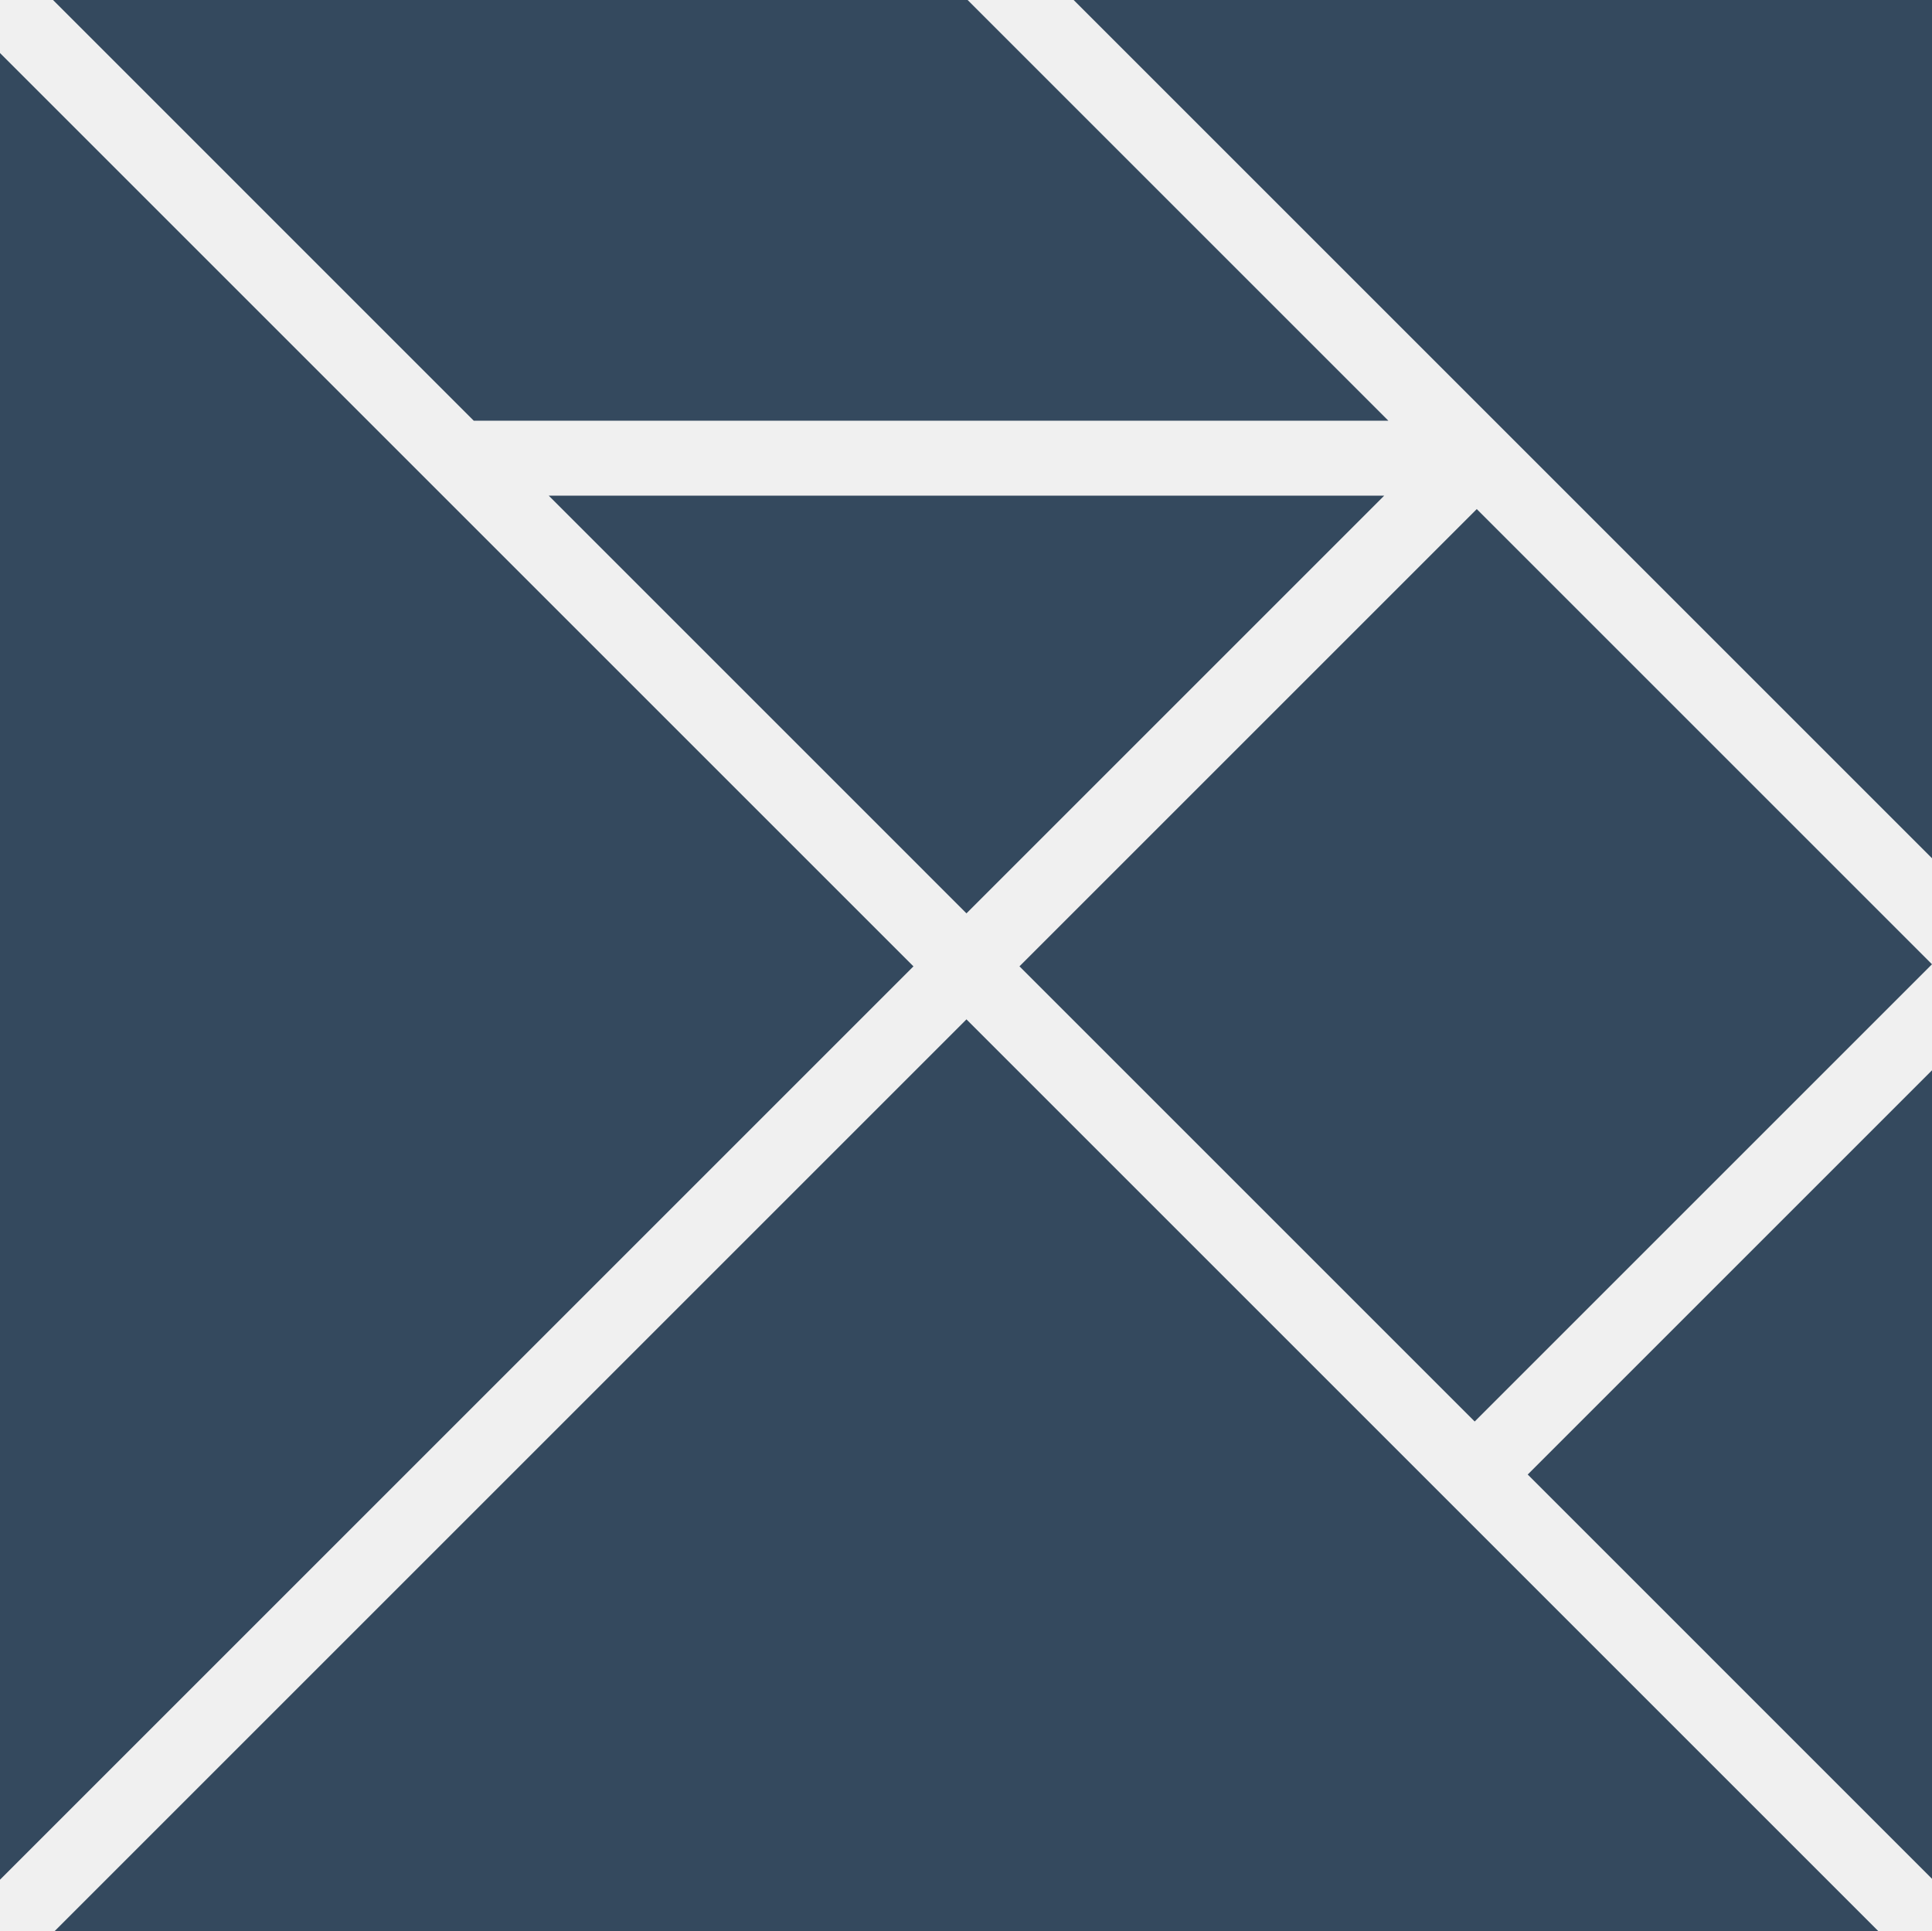
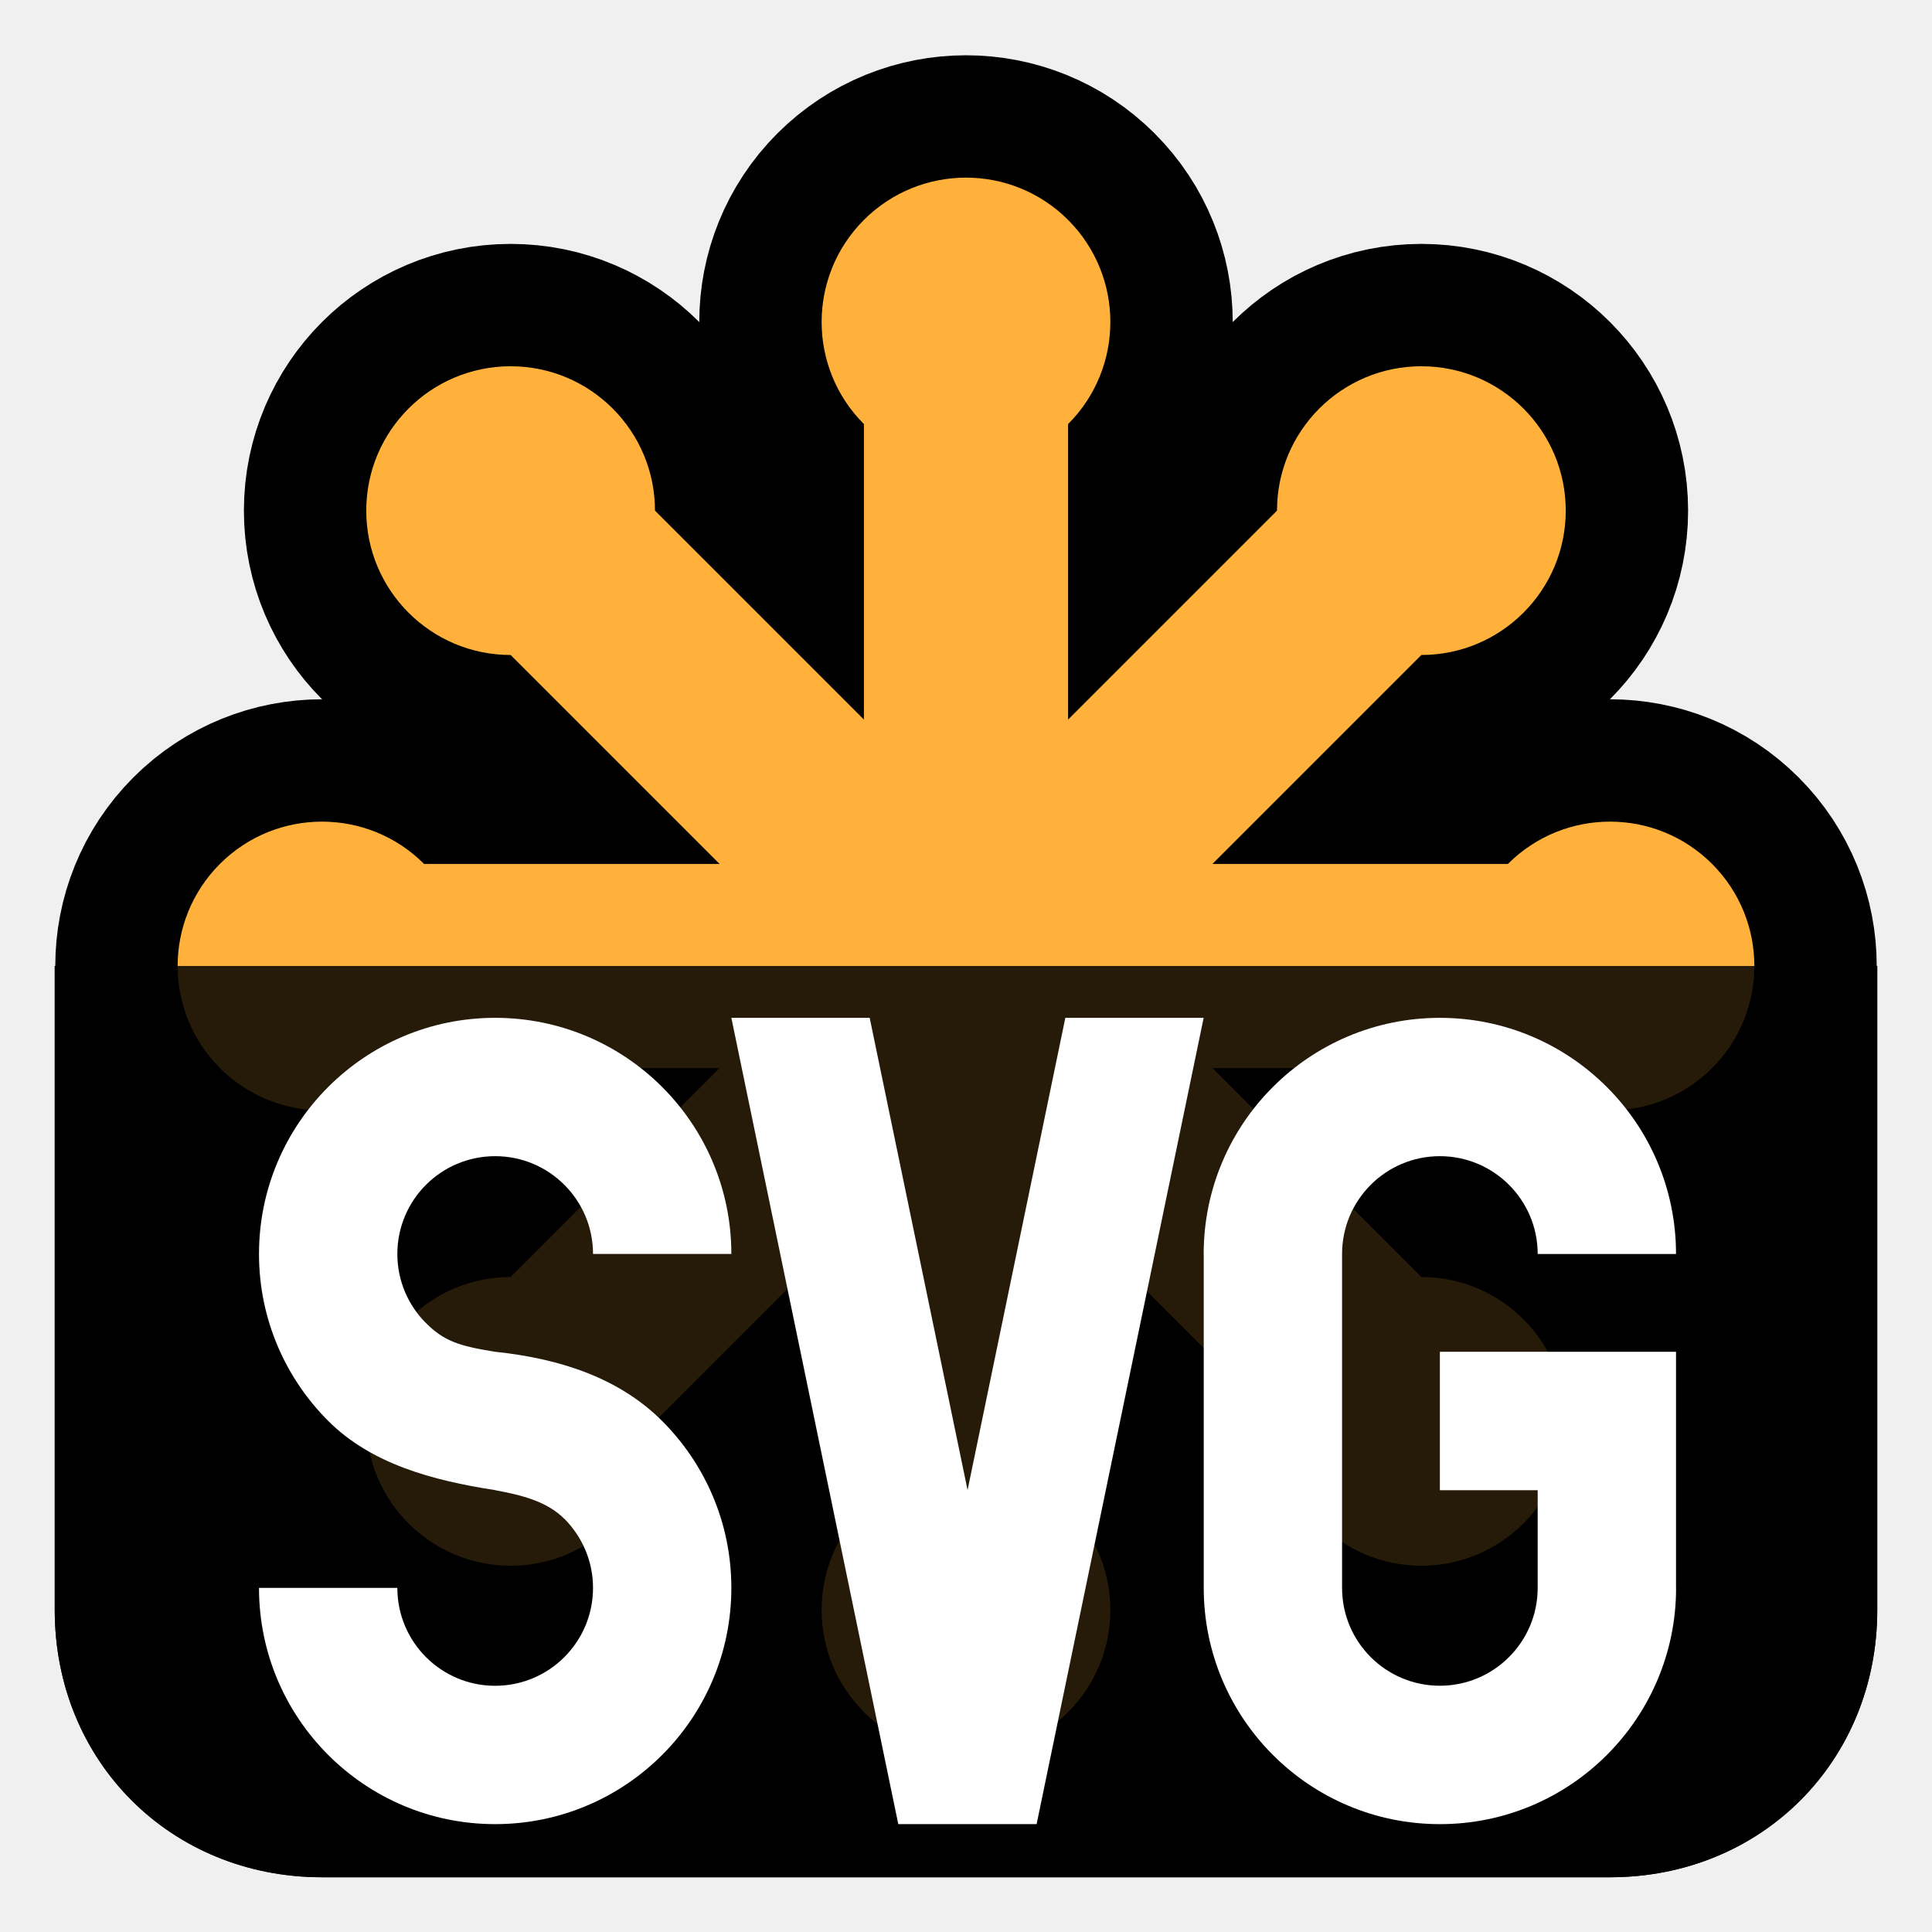
- <svg xmlns="http://www.w3.org/2000/svg" version="1.1" id="Layer_1" x="0px" y="0px" viewBox="0 0 323.141 322.95" enable-background="new 0 0 323.141 322.95" xml:space="preserve">
-   <g>
-     <polygon fill="#34495E" points="161.649,152.782 231.514,82.916 91.783,82.916" />
-     <polygon fill="#34495E" points="8.867,0 79.241,70.375 232.213,70.375 161.838,0" />
-     <rect fill="#34495E" x="192.99" y="107.392" transform="matrix(0.7071 0.7071 -0.7071 0.7071 186.4727 -127.2386)" width="107.676" height="108.167" />
-     <polygon fill="#34495E" points="323.298,143.724 323.298,0 179.573,0" />
-     <polygon fill="#34495E" points="152.781,161.649 0,8.868 0,314.432" />
-     <polygon fill="#34495E" points="255.522,246.655 323.298,314.432 323.298,178.879" />
-     <polygon fill="#34495E" points="161.649,170.517 8.869,323.298 314.43,323.298" />
+ <svg xmlns="http://www.w3.org/2000/svg" xmlns:xlink="http://www.w3.org/1999/xlink" width="100%" height="100%" viewBox="0 0 300 300">
+   <defs>
+     <g id="SVG" fill="#fff" transform="scale(2) translate(20,79)">
+       <path id="S" d="M 5.482,31.319 C2.163,28.001 0.109,23.419 0.109,18.358 C0.109,8.232 8.322,0.024 18.443,0.024 C28.569,0.024 36.782,8.232 36.782,18.358 L26.042,18.358 C26.042,14.164 22.638,10.765 18.443,10.765 C14.249,10.765 10.850,14.164 10.850,18.358 C10.850,20.453 11.701,22.351 13.070,23.721 L13.075,23.721 C14.450,25.101 15.595,25.500 18.443,25.952 L18.443,25.952 C23.509,26.479 28.091,28.006 31.409,31.324 L31.409,31.324 C34.728,34.643 36.782,39.225 36.782,44.286 C36.782,54.412 28.569,62.625 18.443,62.625 C8.322,62.625 0.109,54.412 0.109,44.286 L10.850,44.286 C10.850,48.480 14.249,51.884 18.443,51.884 C22.638,51.884 26.042,48.480 26.042,44.286 C26.042,42.191 25.191,40.298 23.821,38.923 L23.816,38.923 C22.441,37.548 20.468,37.074 18.443,36.697 L18.443,36.692 C13.533,35.939 8.800,34.638 5.482,31.319 L5.482,31.319 L5.482,31.319 Z" />
+       <path id="V" d="M 73.452,0.024 L60.482,62.625 L49.742,62.625 L36.782,0.024 L47.522,0.024 L55.122,36.687 L62.712,0.024 L73.452,0.024 Z" />
+       <path id="G" d="M 91.792,25.952 L110.126,25.952 L110.126,44.286 L110.131,44.286 C110.131,54.413 101.918,62.626 91.792,62.626 C81.665,62.626 73.458,54.413 73.458,44.286 L73.458,44.286 L73.458,18.359 L73.453,18.359 C73.453,8.233 81.665,0.025 91.792,0.025 C101.913,0.025 110.126,8.233 110.126,18.359 L99.385,18.359 C99.385,14.169 95.981,10.765 91.792,10.765 C87.597,10.765 84.198,14.169 84.198,18.359 L84.198,44.286 L84.198,44.286 C84.198,48.481 87.597,51.880 91.792,51.880 C95.981,51.880 99.380,48.481 99.385,44.291 L99.385,44.286 L99.385,36.698 L91.792,36.698 L91.792,25.952 L91.792,25.952 Z" />
+     </g>
+   </defs>
+   <path id="base" fill="#000" d="M8.5,150 H291.5 V250 C291.5,273.5 273.5,291.5 250,291.5 H50 C26.5,291.5 8.5,273.5 8.5,250 Z" />
+   <g stroke-width="38" stroke="#000">
+     <g id="svgstar" transform="translate(150, 150)">
+       <path id="svgbar" fill="#ffb13b" d="M-84.149,-15.851 a22.417,22.417 0 1 0 0,31.703 h168.297 a22.417,22.417 0 1 0 0,-31.703 Z" />
+       <use xlink:href="#svgbar" transform="rotate(45)" />
+       <use xlink:href="#svgbar" transform="rotate(90)" />
+       <use xlink:href="#svgbar" transform="rotate(135)" />
+     </g>
  </g>
+   <use xlink:href="#svgstar" />
+   <use xlink:href="#base" opacity="0.85" />
+   <use xlink:href="#SVG" />
</svg>
